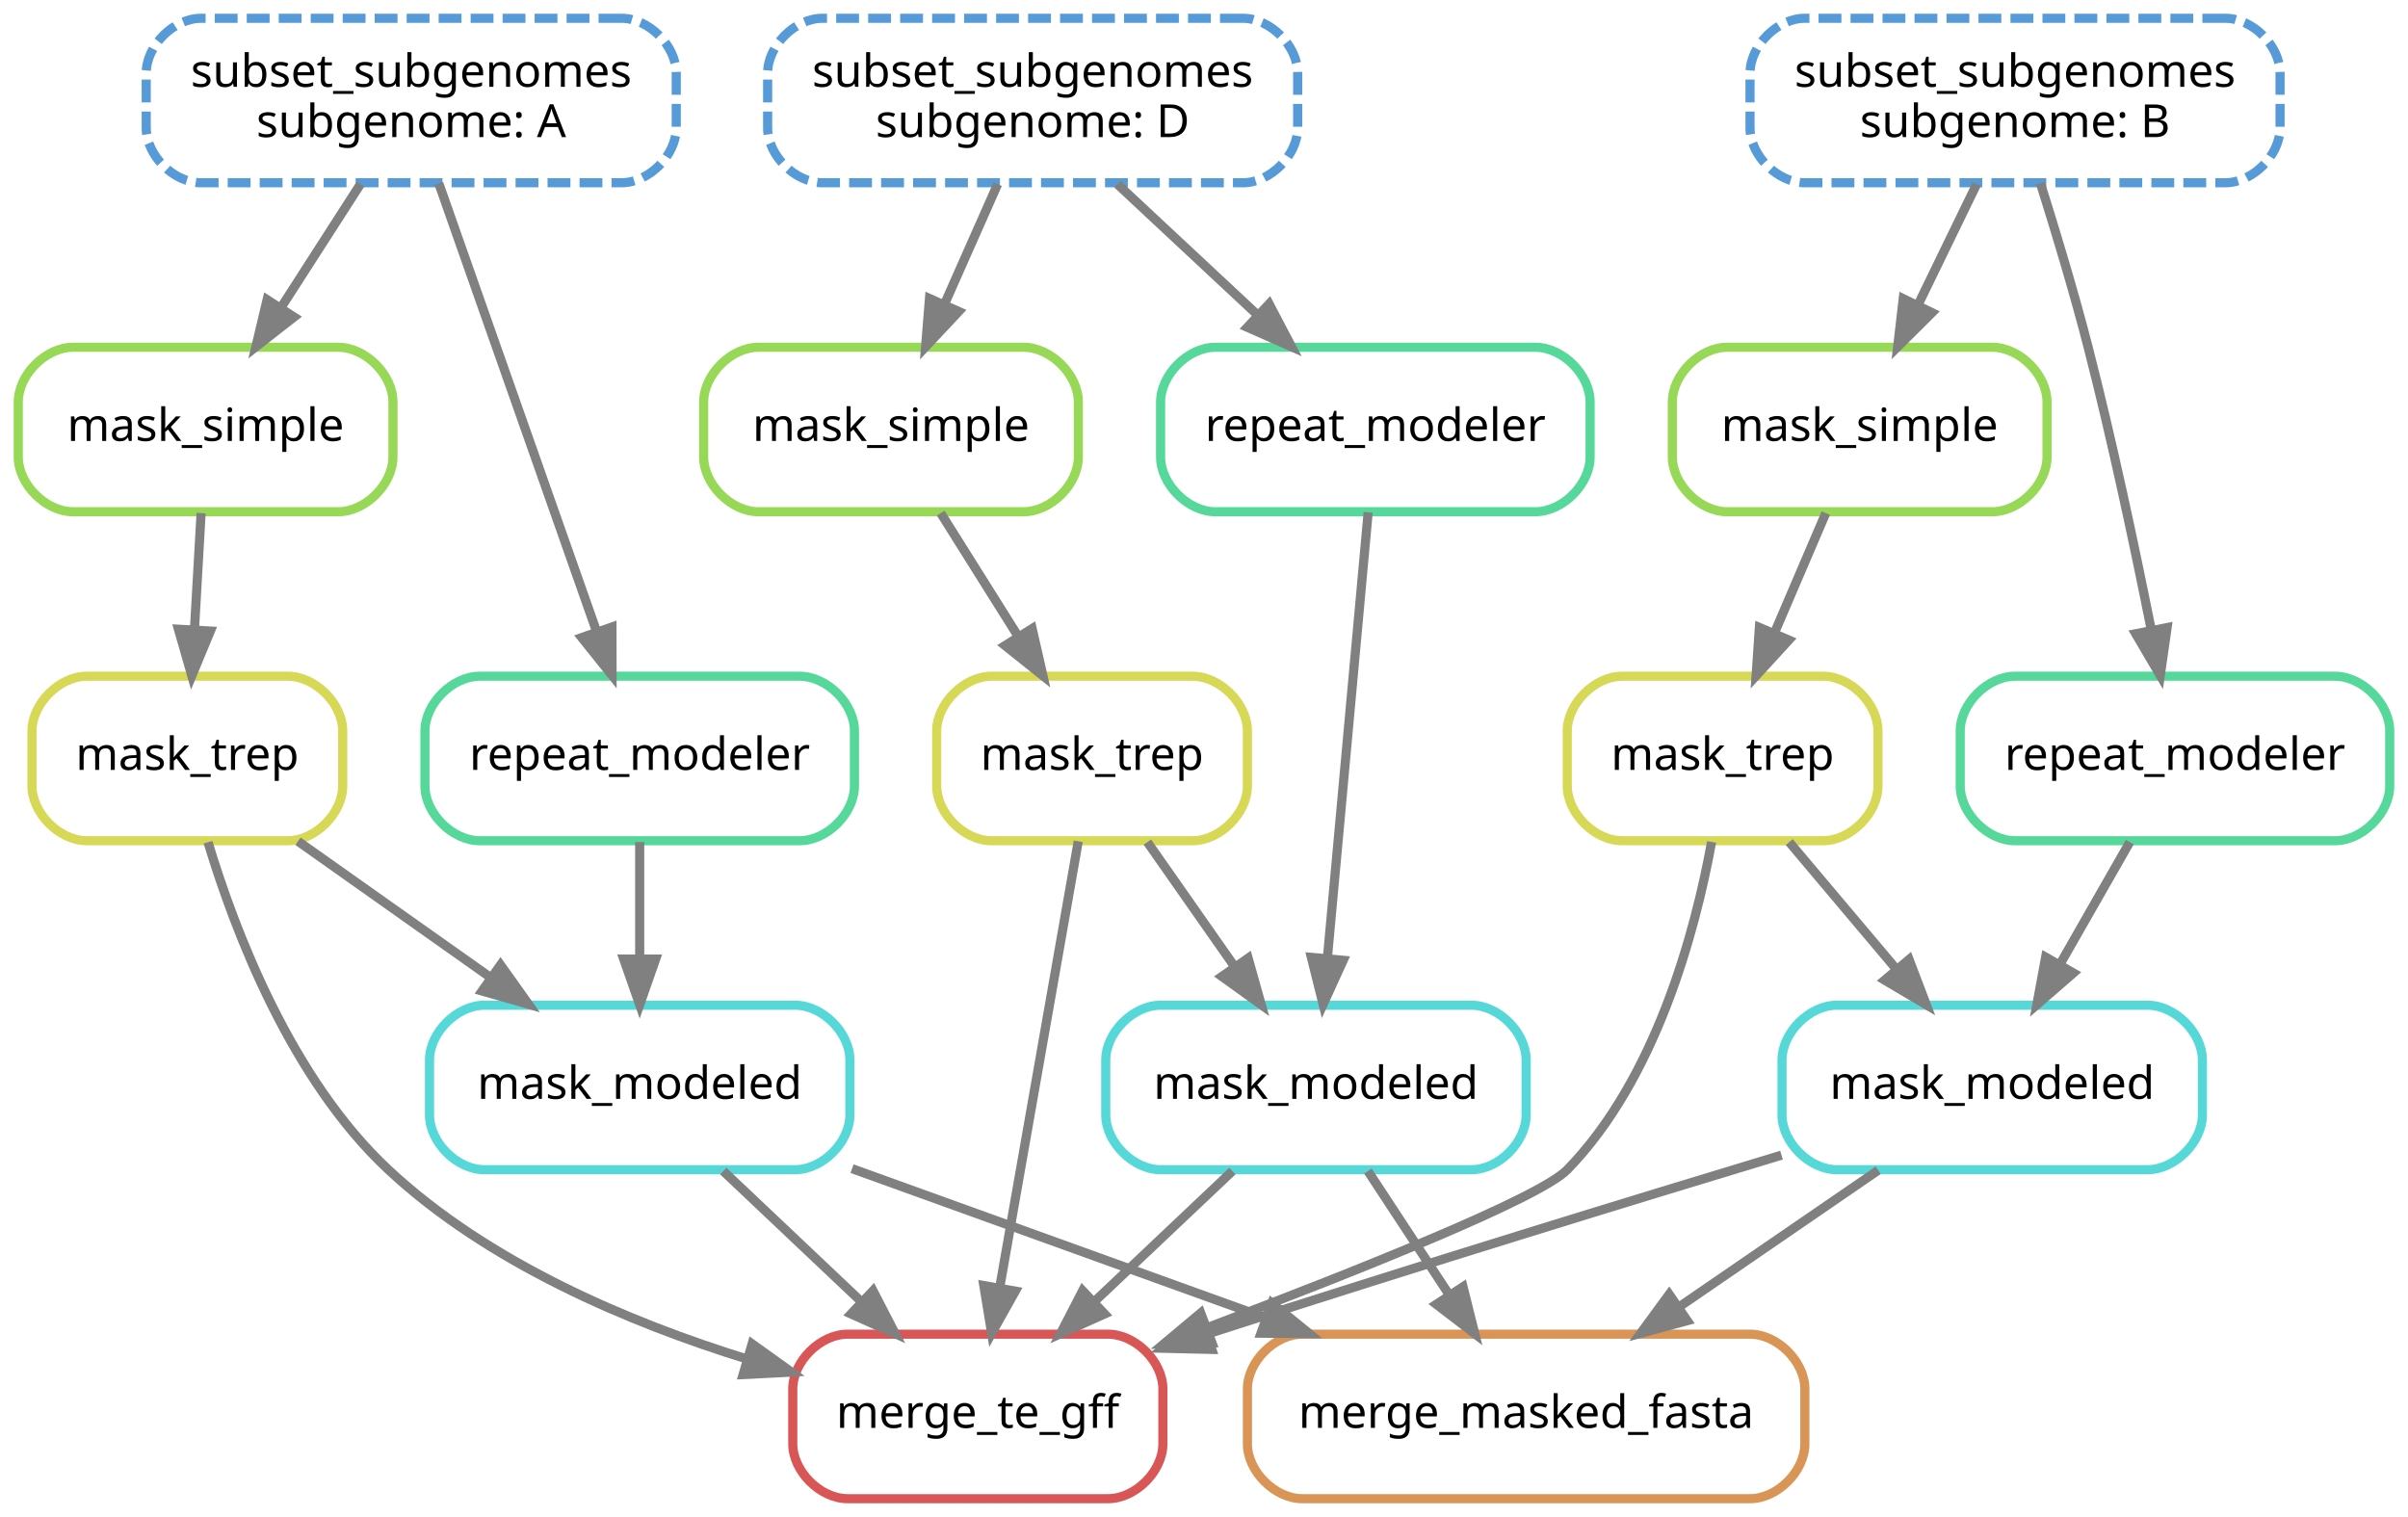
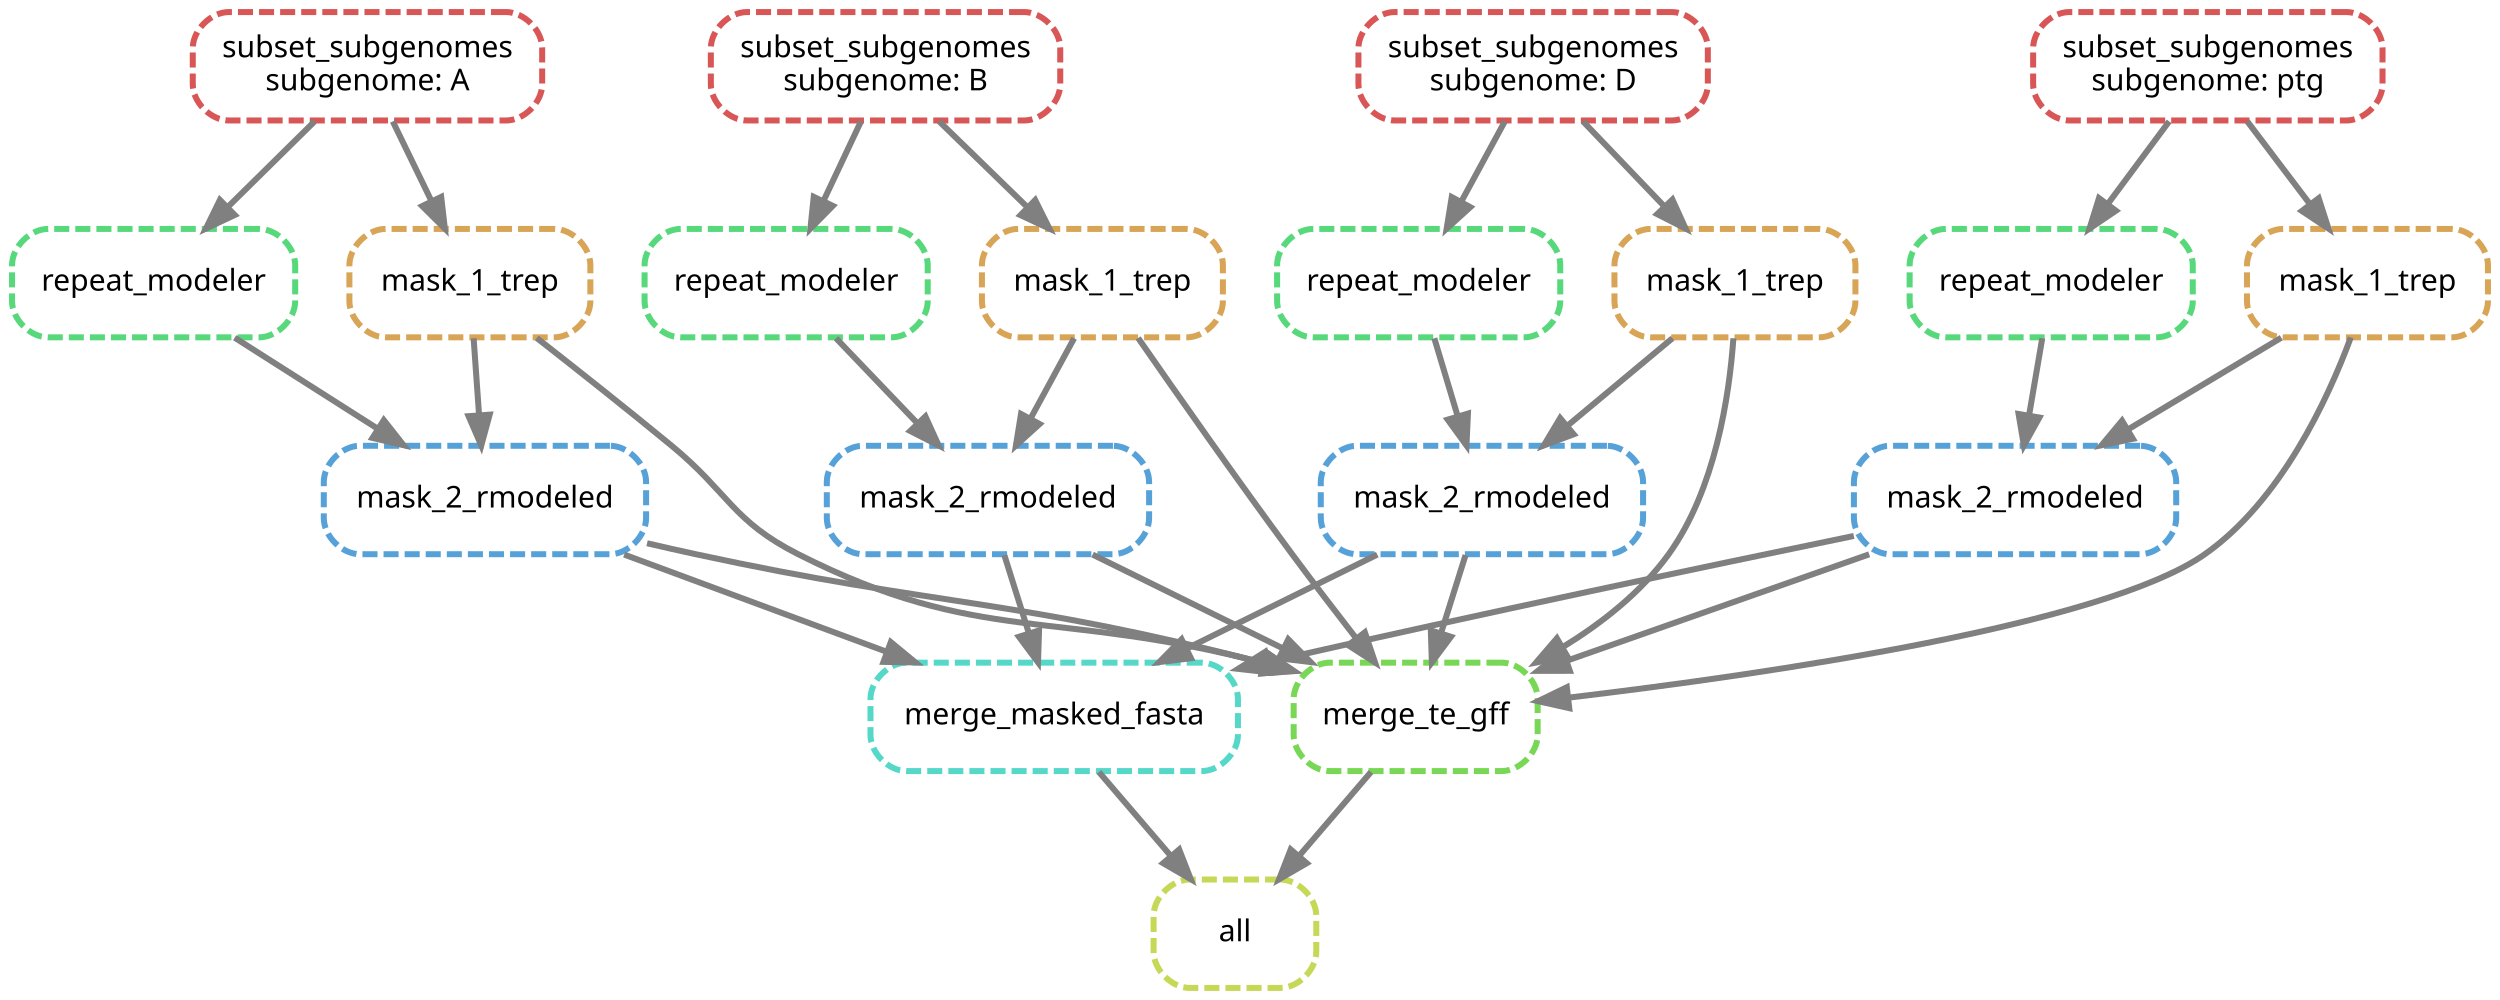
- <svg xmlns="http://www.w3.org/2000/svg" width="527pt" height="332pt" viewBox="0.00 0.00 527.00 332.00">
+ <svg xmlns="http://www.w3.org/2000/svg" width="830pt" height="332pt" viewBox="0.00 0.00 830.00 332.00">
  <g id="graph0" class="graph" transform="scale(1 1) rotate(0) translate(4 328)">
-     <polygon fill="white" stroke="transparent" points="-4,4 -4,-328 523,-328 523,4 -4,4" />
+     <polygon fill="white" stroke="transparent" points="-4,4 -4,-328 826,-328 826,4 -4,4" />
    <g id="node1" class="node">
-       <path fill="none" stroke="#d89556" stroke-width="2" d="M379,-36C379,-36 281,-36 281,-36 275,-36 269,-30 269,-24 269,-24 269,-12 269,-12 269,-6 275,0 281,0 281,0 379,0 379,0 385,0 391,-6 391,-12 391,-12 391,-24 391,-24 391,-30 385,-36 379,-36" />
-       <text text-anchor="middle" x="330" y="-15.5" font-family="sans" font-size="10.00">merge_masked_fasta</text>
+       <path fill="none" stroke="#c6d856" stroke-width="2" stroke-dasharray="5,2" d="M421,-36C421,-36 391,-36 391,-36 385,-36 379,-30 379,-24 379,-24 379,-12 379,-12 379,-6 385,0 391,0 391,0 421,0 421,0 427,0 433,-6 433,-12 433,-12 433,-24 433,-24 433,-30 427,-36 421,-36" />
+       <text text-anchor="middle" x="406" y="-15.5" font-family="sans" font-size="10.00">all</text>
    </g>
    <g id="node2" class="node">
-       <path fill="none" stroke="#56d8d8" stroke-width="2" d="M170,-108C170,-108 102,-108 102,-108 96,-108 90,-102 90,-96 90,-96 90,-84 90,-84 90,-78 96,-72 102,-72 102,-72 170,-72 170,-72 176,-72 182,-78 182,-84 182,-84 182,-96 182,-96 182,-102 176,-108 170,-108" />
-       <text text-anchor="middle" x="136" y="-87.5" font-family="sans" font-size="10.00">mask_modeled</text>
+       <path fill="none" stroke="#56d8c9" stroke-width="2" stroke-dasharray="5,2" d="M395,-108C395,-108 297,-108 297,-108 291,-108 285,-102 285,-96 285,-96 285,-84 285,-84 285,-78 291,-72 297,-72 297,-72 395,-72 395,-72 401,-72 407,-78 407,-84 407,-84 407,-96 407,-96 407,-102 401,-108 395,-108" />
+       <text text-anchor="middle" x="346" y="-87.5" font-family="sans" font-size="10.00">merge_masked_fasta</text>
    </g>
    <g id="edge1" class="edge">
-       <path fill="none" stroke="grey" stroke-width="2" d="M182.47,-72.23C209.66,-62.42 244.2,-49.96 273.03,-39.56" />
-       <polygon fill="grey" stroke="grey" stroke-width="2" points="274.35,-42.8 282.56,-36.12 271.97,-36.22 274.35,-42.8" />
+       <path fill="none" stroke="grey" stroke-width="2" d="M360.83,-71.7C368.02,-63.3 376.8,-53.07 384.69,-43.86" />
+       <polygon fill="grey" stroke="grey" stroke-width="2" points="387.49,-45.97 391.34,-36.1 382.17,-41.42 387.49,-45.97" />
+     </g>
+     <g id="node3" class="node">
+       <path fill="none" stroke="#56a2d8" stroke-width="2" stroke-dasharray="5,2" d="M198.5,-180C198.5,-180 115.5,-180 115.5,-180 109.5,-180 103.5,-174 103.5,-168 103.5,-168 103.5,-156 103.5,-156 103.5,-150 109.5,-144 115.5,-144 115.5,-144 198.5,-144 198.5,-144 204.5,-144 210.5,-150 210.5,-156 210.5,-156 210.5,-168 210.5,-168 210.5,-174 204.5,-180 198.5,-180" />
+       <text text-anchor="middle" x="157" y="-159.5" font-family="sans" font-size="10.00">mask_2_rmodeled</text>
+     </g>
+     <g id="edge3" class="edge">
+       <path fill="none" stroke="grey" stroke-width="2" d="M203.23,-143.88C229.53,-134.14 262.64,-121.87 290.36,-111.61" />
+       <polygon fill="grey" stroke="grey" stroke-width="2" points="291.75,-114.82 299.92,-108.07 289.32,-108.26 291.75,-114.82" />
+     </g>
+     <g id="node19" class="node">
+       <path fill="none" stroke="#78d856" stroke-width="2" stroke-dasharray="5,2" d="M494.5,-108C494.5,-108 437.5,-108 437.5,-108 431.5,-108 425.5,-102 425.5,-96 425.5,-96 425.5,-84 425.5,-84 425.5,-78 431.5,-72 437.5,-72 437.5,-72 494.5,-72 494.5,-72 500.5,-72 506.5,-78 506.5,-84 506.5,-84 506.5,-96 506.5,-96 506.5,-102 500.5,-108 494.5,-108" />
+       <text text-anchor="middle" x="466" y="-87.5" font-family="sans" font-size="10.00">merge_te_gff</text>
+     </g>
+     <g id="edge27" class="edge">
+       <path fill="none" stroke="grey" stroke-width="2" d="M210.82,-147.64C216.28,-146.37 221.74,-145.14 227,-144 307.55,-126.56 331.6,-129.56 415.76,-107.85" />
+       <polygon fill="grey" stroke="grey" stroke-width="2" points="416.7,-111.22 425.49,-105.3 414.92,-104.45 416.7,-111.22" />
+     </g>
+     <g id="node4" class="node">
+       <path fill="none" stroke="#d8a456" stroke-width="2" stroke-dasharray="5,2" d="M180,-252C180,-252 124,-252 124,-252 118,-252 112,-246 112,-240 112,-240 112,-228 112,-228 112,-222 118,-216 124,-216 124,-216 180,-216 180,-216 186,-216 192,-222 192,-228 192,-228 192,-240 192,-240 192,-246 186,-252 180,-252" />
+       <text text-anchor="middle" x="152" y="-231.5" font-family="sans" font-size="10.00">mask_1_trep</text>
+     </g>
+     <g id="edge7" class="edge">
+       <path fill="none" stroke="grey" stroke-width="2" d="M153.24,-215.7C153.79,-207.98 154.45,-198.71 155.06,-190.11" />
+       <polygon fill="grey" stroke="grey" stroke-width="2" points="158.56,-190.33 155.78,-180.1 151.57,-189.83 158.56,-190.33" />
+     </g>
+     <g id="edge23" class="edge">
+       <path fill="none" stroke="grey" stroke-width="2" d="M174.2,-215.79C187.33,-205.53 204.23,-192.16 219,-180 237.98,-164.37 239.06,-155.1 261,-144 321.39,-113.44 345.87,-126.18 415.75,-107.83" />
+       <polygon fill="grey" stroke="grey" stroke-width="2" points="416.73,-111.19 425.45,-105.16 414.88,-104.44 416.73,-111.19" />
+     </g>
+     <g id="node5" class="node">
+       <path fill="none" stroke="#d85656" stroke-width="2" stroke-dasharray="5,2" d="M164,-324C164,-324 72,-324 72,-324 66,-324 60,-318 60,-312 60,-312 60,-300 60,-300 60,-294 66,-288 72,-288 72,-288 164,-288 164,-288 170,-288 176,-294 176,-300 176,-300 176,-312 176,-312 176,-318 170,-324 164,-324" />
+       <text text-anchor="middle" x="118" y="-309" font-family="sans" font-size="10.00">subset_subgenomes</text>
+       <text text-anchor="middle" x="118" y="-298" font-family="sans" font-size="10.00">subgenome: A</text>
+     </g>
+     <g id="edge9" class="edge">
+       <path fill="none" stroke="grey" stroke-width="2" d="M126.4,-287.7C130.27,-279.73 134.95,-270.1 139.24,-261.26" />
+       <polygon fill="grey" stroke="grey" stroke-width="2" points="142.47,-262.63 143.69,-252.1 136.17,-259.57 142.47,-262.63" />
+     </g>
+     <g id="node6" class="node">
+       <path fill="none" stroke="#56d87b" stroke-width="2" stroke-dasharray="5,2" d="M82,-252C82,-252 12,-252 12,-252 6,-252 0,-246 0,-240 0,-240 0,-228 0,-228 0,-222 6,-216 12,-216 12,-216 82,-216 82,-216 88,-216 94,-222 94,-228 94,-228 94,-240 94,-240 94,-246 88,-252 82,-252" />
+       <text text-anchor="middle" x="47" y="-231.5" font-family="sans" font-size="10.00">repeat_modeler</text>
+     </g>
+     <g id="edge10" class="edge">
+       <path fill="none" stroke="grey" stroke-width="2" d="M100.45,-287.7C91.77,-279.14 81.14,-268.66 71.65,-259.3" />
+       <polygon fill="grey" stroke="grey" stroke-width="2" points="73.93,-256.63 64.35,-252.1 69.01,-261.62 73.93,-256.63" />
+     </g>
+     <g id="edge8" class="edge">
+       <path fill="none" stroke="grey" stroke-width="2" d="M73.91,-215.88C88.16,-206.81 105.85,-195.55 121.24,-185.76" />
+       <polygon fill="grey" stroke="grey" stroke-width="2" points="123.43,-188.51 129.99,-180.19 119.67,-182.61 123.43,-188.51" />
+     </g>
+     <g id="node7" class="node">
+       <path fill="none" stroke="#56a2d8" stroke-width="2" stroke-dasharray="5,2" d="M365.5,-180C365.5,-180 282.5,-180 282.5,-180 276.5,-180 270.5,-174 270.5,-168 270.5,-168 270.5,-156 270.5,-156 270.5,-150 276.5,-144 282.5,-144 282.5,-144 365.5,-144 365.5,-144 371.5,-144 377.5,-150 377.5,-156 377.5,-156 377.5,-168 377.5,-168 377.5,-174 371.5,-180 365.5,-180" />
+       <text text-anchor="middle" x="324" y="-159.5" font-family="sans" font-size="10.00">mask_2_rmodeled</text>
+     </g>
+     <g id="edge4" class="edge">
+       <path fill="none" stroke="grey" stroke-width="2" d="M329.44,-143.7C331.89,-135.9 334.84,-126.51 337.57,-117.83" />
+       <polygon fill="grey" stroke="grey" stroke-width="2" points="340.96,-118.69 340.62,-108.1 334.29,-116.59 340.96,-118.69" />
+     </g>
+     <g id="edge28" class="edge">
+       <path fill="none" stroke="grey" stroke-width="2" d="M358.74,-143.88C377.82,-134.47 401.68,-122.71 422.05,-112.67" />
+       <polygon fill="grey" stroke="grey" stroke-width="2" points="423.71,-115.75 431.13,-108.19 420.61,-109.47 423.71,-115.75" />
+     </g>
+     <g id="node8" class="node">
+       <path fill="none" stroke="#d8a456" stroke-width="2" stroke-dasharray="5,2" d="M390,-252C390,-252 334,-252 334,-252 328,-252 322,-246 322,-240 322,-240 322,-228 322,-228 322,-222 328,-216 334,-216 334,-216 390,-216 390,-216 396,-216 402,-222 402,-228 402,-228 402,-240 402,-240 402,-246 396,-252 390,-252" />
+       <text text-anchor="middle" x="362" y="-231.5" font-family="sans" font-size="10.00">mask_1_trep</text>
+     </g>
+     <g id="edge11" class="edge">
+       <path fill="none" stroke="grey" stroke-width="2" d="M352.61,-215.7C348.24,-207.64 342.94,-197.89 338.1,-188.98" />
+       <polygon fill="grey" stroke="grey" stroke-width="2" points="341.13,-187.22 333.29,-180.1 334.98,-190.56 341.13,-187.22" />
+     </g>
+     <g id="edge24" class="edge">
+       <path fill="none" stroke="grey" stroke-width="2" d="M373.86,-215.78C386.37,-197.74 406.75,-168.65 425,-144 431.82,-134.79 439.46,-124.82 446.28,-116.04" />
+       <polygon fill="grey" stroke="grey" stroke-width="2" points="449.13,-118.08 452.52,-108.05 443.61,-113.78 449.13,-118.08" />
+     </g>
+     <g id="node9" class="node">
+       <path fill="none" stroke="#d85656" stroke-width="2" stroke-dasharray="5,2" d="M336,-324C336,-324 244,-324 244,-324 238,-324 232,-318 232,-312 232,-312 232,-300 232,-300 232,-294 238,-288 244,-288 244,-288 336,-288 336,-288 342,-288 348,-294 348,-300 348,-300 348,-312 348,-312 348,-318 342,-324 336,-324" />
+       <text text-anchor="middle" x="290" y="-309" font-family="sans" font-size="10.00">subset_subgenomes</text>
+       <text text-anchor="middle" x="290" y="-298" font-family="sans" font-size="10.00">subgenome: B</text>
+     </g>
+     <g id="edge13" class="edge">
+       <path fill="none" stroke="grey" stroke-width="2" d="M307.8,-287.7C316.6,-279.14 327.38,-268.66 337,-259.3" />
+       <polygon fill="grey" stroke="grey" stroke-width="2" points="339.68,-261.58 344.41,-252.1 334.8,-256.57 339.68,-261.58" />
+     </g>
+     <g id="node10" class="node">
+       <path fill="none" stroke="#56d87b" stroke-width="2" stroke-dasharray="5,2" d="M292,-252C292,-252 222,-252 222,-252 216,-252 210,-246 210,-240 210,-240 210,-228 210,-228 210,-222 216,-216 222,-216 222,-216 292,-216 292,-216 298,-216 304,-222 304,-228 304,-228 304,-240 304,-240 304,-246 298,-252 292,-252" />
+       <text text-anchor="middle" x="257" y="-231.5" font-family="sans" font-size="10.00">repeat_modeler</text>
+     </g>
+     <g id="edge14" class="edge">
+       <path fill="none" stroke="grey" stroke-width="2" d="M281.84,-287.7C278.09,-279.73 273.55,-270.1 269.38,-261.26" />
+       <polygon fill="grey" stroke="grey" stroke-width="2" points="272.49,-259.66 265.06,-252.1 266.16,-262.64 272.49,-259.66" />
+     </g>
+     <g id="edge12" class="edge">
+       <path fill="none" stroke="grey" stroke-width="2" d="M273.56,-215.7C281.68,-207.22 291.59,-196.86 300.47,-187.58" />
+       <polygon fill="grey" stroke="grey" stroke-width="2" points="303.24,-189.75 307.63,-180.1 298.19,-184.91 303.24,-189.75" />
+     </g>
+     <g id="node11" class="node">
+       <path fill="none" stroke="#56a2d8" stroke-width="2" stroke-dasharray="5,2" d="M529.5,-180C529.5,-180 446.5,-180 446.5,-180 440.5,-180 434.5,-174 434.5,-168 434.5,-168 434.5,-156 434.5,-156 434.5,-150 440.5,-144 446.5,-144 446.5,-144 529.5,-144 529.5,-144 535.5,-144 541.5,-150 541.5,-156 541.5,-156 541.5,-168 541.5,-168 541.5,-174 535.5,-180 529.5,-180" />
+       <text text-anchor="middle" x="488" y="-159.5" font-family="sans" font-size="10.00">mask_2_rmodeled</text>
+     </g>
+     <g id="edge5" class="edge">
+       <path fill="none" stroke="grey" stroke-width="2" d="M453.26,-143.88C434.18,-134.47 410.32,-122.71 389.95,-112.67" />
+       <polygon fill="grey" stroke="grey" stroke-width="2" points="391.39,-109.47 380.87,-108.19 388.29,-115.75 391.39,-109.47" />
+     </g>
+     <g id="edge29" class="edge">
+       <path fill="none" stroke="grey" stroke-width="2" d="M482.56,-143.7C480.11,-135.9 477.16,-126.51 474.43,-117.83" />
+       <polygon fill="grey" stroke="grey" stroke-width="2" points="477.71,-116.59 471.38,-108.1 471.04,-118.69 477.71,-116.59" />
+     </g>
+     <g id="node12" class="node">
+       <path fill="none" stroke="#d8a456" stroke-width="2" stroke-dasharray="5,2" d="M600,-252C600,-252 544,-252 544,-252 538,-252 532,-246 532,-240 532,-240 532,-228 532,-228 532,-222 538,-216 544,-216 544,-216 600,-216 600,-216 606,-216 612,-222 612,-228 612,-228 612,-240 612,-240 612,-246 606,-252 600,-252" />
+       <text text-anchor="middle" x="572" y="-231.5" font-family="sans" font-size="10.00">mask_1_trep</text>
+     </g>
+     <g id="edge15" class="edge">
+       <path fill="none" stroke="grey" stroke-width="2" d="M551.24,-215.7C540.76,-206.97 527.89,-196.24 516.5,-186.75" />
+       <polygon fill="grey" stroke="grey" stroke-width="2" points="518.45,-183.82 508.53,-180.1 513.97,-189.19 518.45,-183.82" />
+     </g>
+     <g id="edge25" class="edge">
+       <path fill="none" stroke="grey" stroke-width="2" d="M571.49,-215.68C570.12,-196.49 565.46,-165.42 550,-144 540.98,-131.5 528.02,-121.27 514.97,-113.25" />
+       <polygon fill="grey" stroke="grey" stroke-width="2" points="516.38,-110.02 505.97,-108.04 512.88,-116.08 516.38,-110.02" />
+     </g>
+     <g id="node13" class="node">
+       <path fill="none" stroke="#d85656" stroke-width="2" stroke-dasharray="5,2" d="M551,-324C551,-324 459,-324 459,-324 453,-324 447,-318 447,-312 447,-312 447,-300 447,-300 447,-294 453,-288 459,-288 459,-288 551,-288 551,-288 557,-288 563,-294 563,-300 563,-300 563,-312 563,-312 563,-318 557,-324 551,-324" />
+       <text text-anchor="middle" x="505" y="-309" font-family="sans" font-size="10.00">subset_subgenomes</text>
+       <text text-anchor="middle" x="505" y="-298" font-family="sans" font-size="10.00">subgenome: D</text>
+     </g>
+     <g id="edge17" class="edge">
+       <path fill="none" stroke="grey" stroke-width="2" d="M521.56,-287.7C529.68,-279.22 539.59,-268.86 548.47,-259.58" />
+       <polygon fill="grey" stroke="grey" stroke-width="2" points="551.24,-261.75 555.63,-252.1 546.19,-256.91 551.24,-261.75" />
+     </g>
+     <g id="node14" class="node">
+       <path fill="none" stroke="#56d87b" stroke-width="2" stroke-dasharray="5,2" d="M502,-252C502,-252 432,-252 432,-252 426,-252 420,-246 420,-240 420,-240 420,-228 420,-228 420,-222 426,-216 432,-216 432,-216 502,-216 502,-216 508,-216 514,-222 514,-228 514,-228 514,-240 514,-240 514,-246 508,-252 502,-252" />
+       <text text-anchor="middle" x="467" y="-231.5" font-family="sans" font-size="10.00">repeat_modeler</text>
+     </g>
+     <g id="edge18" class="edge">
+       <path fill="none" stroke="grey" stroke-width="2" d="M495.61,-287.7C491.24,-279.64 485.94,-269.89 481.1,-260.98" />
+       <polygon fill="grey" stroke="grey" stroke-width="2" points="484.13,-259.22 476.29,-252.1 477.98,-262.56 484.13,-259.22" />
+     </g>
+     <g id="edge16" class="edge">
+       <path fill="none" stroke="grey" stroke-width="2" d="M472.19,-215.7C474.53,-207.9 477.35,-198.51 479.95,-189.83" />
+       <polygon fill="grey" stroke="grey" stroke-width="2" points="483.35,-190.69 482.87,-180.1 476.64,-188.68 483.35,-190.69" />
+     </g>
+     <g id="node15" class="node">
+       <path fill="none" stroke="#56a2d8" stroke-width="2" stroke-dasharray="5,2" d="M706.5,-180C706.5,-180 623.5,-180 623.5,-180 617.5,-180 611.5,-174 611.5,-168 611.5,-168 611.5,-156 611.5,-156 611.5,-150 617.5,-144 623.5,-144 623.5,-144 706.5,-144 706.5,-144 712.5,-144 718.5,-150 718.5,-156 718.5,-156 718.5,-168 718.5,-168 718.5,-174 712.5,-180 706.5,-180" />
+       <text text-anchor="middle" x="665" y="-159.5" font-family="sans" font-size="10.00">mask_2_rmodeled</text>
+     </g>
+     <g id="edge6" class="edge">
+       <path fill="none" stroke="grey" stroke-width="2" d="M611.47,-150.07C563.15,-140.09 489.86,-124.71 416.88,-108.17" />
+       <polygon fill="grey" stroke="grey" stroke-width="2" points="417.59,-104.74 407.06,-105.94 416.03,-111.57 417.59,-104.74" />
+     </g>
+     <g id="edge30" class="edge">
+       <path fill="none" stroke="grey" stroke-width="2" d="M616.57,-143.97C586.16,-133.27 547,-119.49 516.25,-108.67" />
+       <polygon fill="grey" stroke="grey" stroke-width="2" points="517.17,-105.29 506.58,-105.27 514.85,-111.89 517.17,-105.29" />
+     </g>
+     <g id="node16" class="node">
+       <path fill="none" stroke="#d8a456" stroke-width="2" stroke-dasharray="5,2" d="M810,-252C810,-252 754,-252 754,-252 748,-252 742,-246 742,-240 742,-240 742,-228 742,-228 742,-222 748,-216 754,-216 754,-216 810,-216 810,-216 816,-216 822,-222 822,-228 822,-228 822,-240 822,-240 822,-246 816,-252 810,-252" />
+       <text text-anchor="middle" x="782" y="-231.5" font-family="sans" font-size="10.00">mask_1_trep</text>
+     </g>
+     <g id="edge19" class="edge">
+       <path fill="none" stroke="grey" stroke-width="2" d="M753.38,-215.88C738.08,-206.72 719.06,-195.34 702.58,-185.48" />
+       <polygon fill="grey" stroke="grey" stroke-width="2" points="704.11,-182.32 693.73,-180.19 700.52,-188.33 704.11,-182.32" />
+     </g>
+     <g id="edge26" class="edge">
+       <path fill="none" stroke="grey" stroke-width="2" d="M776.46,-215.96C768.89,-195.51 753.29,-161.77 728,-144 694.57,-120.51 583.18,-104.26 516.89,-96.4" />
+       <polygon fill="grey" stroke="grey" stroke-width="2" points="516.99,-92.89 506.65,-95.21 516.18,-99.84 516.99,-92.89" />
    </g>
    <g id="node17" class="node">
-       <path fill="none" stroke="#d85656" stroke-width="2" d="M238.5,-36C238.5,-36 181.5,-36 181.5,-36 175.5,-36 169.5,-30 169.5,-24 169.5,-24 169.5,-12 169.5,-12 169.5,-6 175.5,0 181.5,0 181.5,0 238.5,0 238.5,0 244.5,0 250.5,-6 250.5,-12 250.5,-12 250.5,-24 250.5,-24 250.5,-30 244.5,-36 238.5,-36" />
-       <text text-anchor="middle" x="210" y="-15.5" font-family="sans" font-size="10.00">merge_te_gff</text>
+       <path fill="none" stroke="#d85656" stroke-width="2" stroke-dasharray="5,2" d="M775,-324C775,-324 683,-324 683,-324 677,-324 671,-318 671,-312 671,-312 671,-300 671,-300 671,-294 677,-288 683,-288 683,-288 775,-288 775,-288 781,-288 787,-294 787,-300 787,-300 787,-312 787,-312 787,-318 781,-324 775,-324" />
+       <text text-anchor="middle" x="729" y="-309" font-family="sans" font-size="10.00">subset_subgenomes</text>
+       <text text-anchor="middle" x="729" y="-298" font-family="sans" font-size="10.00">subgenome: ptg</text>
+     </g>
+     <g id="edge21" class="edge">
+       <path fill="none" stroke="grey" stroke-width="2" d="M742.1,-287.7C748.39,-279.39 756.05,-269.28 762.96,-260.14" />
+       <polygon fill="grey" stroke="grey" stroke-width="2" points="765.8,-262.19 769.05,-252.1 760.22,-257.96 765.8,-262.19" />
+     </g>
+     <g id="node18" class="node">
+       <path fill="none" stroke="#56d87b" stroke-width="2" stroke-dasharray="5,2" d="M712,-252C712,-252 642,-252 642,-252 636,-252 630,-246 630,-240 630,-240 630,-228 630,-228 630,-222 636,-216 642,-216 642,-216 712,-216 712,-216 718,-216 724,-222 724,-228 724,-228 724,-240 724,-240 724,-246 718,-252 712,-252" />
+       <text text-anchor="middle" x="677" y="-231.5" font-family="sans" font-size="10.00">repeat_modeler</text>
    </g>
    <g id="edge22" class="edge">
-       <path fill="none" stroke="grey" stroke-width="2" d="M154.29,-71.7C163.43,-63.05 174.64,-52.45 184.6,-43.03" />
-       <polygon fill="grey" stroke="grey" stroke-width="2" points="187.06,-45.52 191.92,-36.1 182.25,-40.43 187.06,-45.52" />
-     </g>
-     <g id="node3" class="node">
-       <path fill="none" stroke="#d6d856" stroke-width="2" d="M59,-180C59,-180 15,-180 15,-180 9,-180 3,-174 3,-168 3,-168 3,-156 3,-156 3,-150 9,-144 15,-144 15,-144 59,-144 59,-144 65,-144 71,-150 71,-156 71,-156 71,-168 71,-168 71,-174 65,-180 59,-180" />
-       <text text-anchor="middle" x="37" y="-159.5" font-family="sans" font-size="10.00">mask_trep</text>
-     </g>
-     <g id="edge4" class="edge">
-       <path fill="none" stroke="grey" stroke-width="2" d="M61.22,-143.88C73.92,-134.89 89.66,-123.76 103.42,-114.03" />
-       <polygon fill="grey" stroke="grey" stroke-width="2" points="105.54,-116.82 111.69,-108.19 101.5,-111.11 105.54,-116.82" />
-     </g>
-     <g id="edge19" class="edge">
-       <path fill="none" stroke="grey" stroke-width="2" d="M41.52,-143.68C47.49,-123.91 59.83,-91.75 81,-72 102.82,-51.64 133.53,-38.6 159.52,-30.55" />
-       <polygon fill="grey" stroke="grey" stroke-width="2" points="160.6,-33.88 169.21,-27.71 158.63,-27.16 160.6,-33.88" />
-     </g>
-     <g id="node4" class="node">
-       <path fill="none" stroke="#97d856" stroke-width="2" d="M70,-252C70,-252 12,-252 12,-252 6,-252 0,-246 0,-240 0,-240 0,-228 0,-228 0,-222 6,-216 12,-216 12,-216 70,-216 70,-216 76,-216 82,-222 82,-228 82,-228 82,-240 82,-240 82,-246 76,-252 70,-252" />
-       <text text-anchor="middle" x="41" y="-231.5" font-family="sans" font-size="10.00">mask_simple</text>
-     </g>
-     <g id="edge6" class="edge">
-       <path fill="none" stroke="grey" stroke-width="2" d="M40.01,-215.7C39.57,-207.98 39.04,-198.71 38.55,-190.11" />
-       <polygon fill="grey" stroke="grey" stroke-width="2" points="42.04,-189.89 37.98,-180.1 35.05,-190.29 42.04,-189.89" />
-     </g>
-     <g id="node5" class="node">
-       <path fill="none" stroke="#569ad8" stroke-width="2" stroke-dasharray="5,2" d="M132,-324C132,-324 40,-324 40,-324 34,-324 28,-318 28,-312 28,-312 28,-300 28,-300 28,-294 34,-288 40,-288 40,-288 132,-288 132,-288 138,-288 144,-294 144,-300 144,-300 144,-312 144,-312 144,-318 138,-324 132,-324" />
-       <text text-anchor="middle" x="86" y="-309" font-family="sans" font-size="10.00">subset_subgenomes</text>
-       <text text-anchor="middle" x="86" y="-298" font-family="sans" font-size="10.00">subgenome: A</text>
-     </g>
-     <g id="edge7" class="edge">
-       <path fill="none" stroke="grey" stroke-width="2" d="M74.88,-287.7C69.64,-279.56 63.3,-269.69 57.52,-260.7" />
-       <polygon fill="grey" stroke="grey" stroke-width="2" points="60.35,-258.62 52,-252.1 54.46,-262.41 60.35,-258.62" />
-     </g>
-     <g id="node6" class="node">
-       <path fill="none" stroke="#56d89a" stroke-width="2" d="M171,-180C171,-180 101,-180 101,-180 95,-180 89,-174 89,-168 89,-168 89,-156 89,-156 89,-150 95,-144 101,-144 101,-144 171,-144 171,-144 177,-144 183,-150 183,-156 183,-156 183,-168 183,-168 183,-174 177,-180 171,-180" />
-       <text text-anchor="middle" x="136" y="-159.5" font-family="sans" font-size="10.00">repeat_modeler</text>
-     </g>
-     <g id="edge8" class="edge">
-       <path fill="none" stroke="grey" stroke-width="2" d="M92.03,-287.87C100.63,-263.46 116.48,-218.43 126.62,-189.64" />
-       <polygon fill="grey" stroke="grey" stroke-width="2" points="129.93,-190.78 129.95,-180.19 123.32,-188.46 129.93,-190.78" />
-     </g>
-     <g id="edge5" class="edge">
-       <path fill="none" stroke="grey" stroke-width="2" d="M136,-143.7C136,-135.98 136,-126.71 136,-118.11" />
-       <polygon fill="grey" stroke="grey" stroke-width="2" points="139.5,-118.1 136,-108.1 132.5,-118.1 139.5,-118.1" />
-     </g>
-     <g id="node7" class="node">
-       <path fill="none" stroke="#56d8d8" stroke-width="2" d="M466,-108C466,-108 398,-108 398,-108 392,-108 386,-102 386,-96 386,-96 386,-84 386,-84 386,-78 392,-72 398,-72 398,-72 466,-72 466,-72 472,-72 478,-78 478,-84 478,-84 478,-96 478,-96 478,-102 472,-108 466,-108" />
-       <text text-anchor="middle" x="432" y="-87.5" font-family="sans" font-size="10.00">mask_modeled</text>
+       <path fill="none" stroke="grey" stroke-width="2" d="M716.15,-287.7C709.97,-279.39 702.46,-269.28 695.68,-260.14" />
+       <polygon fill="grey" stroke="grey" stroke-width="2" points="698.48,-258.04 689.71,-252.1 692.86,-262.22 698.48,-258.04" />
+     </g>
+     <g id="edge20" class="edge">
+       <path fill="none" stroke="grey" stroke-width="2" d="M674.03,-215.7C672.71,-207.98 671.12,-198.71 669.65,-190.11" />
+       <polygon fill="grey" stroke="grey" stroke-width="2" points="673.07,-189.37 667.93,-180.1 666.17,-190.55 673.07,-189.37" />
    </g>
    <g id="edge2" class="edge">
-       <path fill="none" stroke="grey" stroke-width="2" d="M407.05,-71.88C393.96,-62.89 377.74,-51.76 363.56,-42.03" />
-       <polygon fill="grey" stroke="grey" stroke-width="2" points="365.27,-38.96 355.05,-36.19 361.31,-44.73 365.27,-38.96" />
-     </g>
-     <g id="edge23" class="edge">
-       <path fill="none" stroke="grey" stroke-width="2" d="M385.89,-75.19C353.36,-65.35 308.54,-51.62 260.31,-36.06" />
-       <polygon fill="grey" stroke="grey" stroke-width="2" points="261.22,-32.67 250.63,-32.92 259.06,-39.33 261.22,-32.67" />
-     </g>
-     <g id="node8" class="node">
-       <path fill="none" stroke="#d6d856" stroke-width="2" d="M395,-180C395,-180 351,-180 351,-180 345,-180 339,-174 339,-168 339,-168 339,-156 339,-156 339,-150 345,-144 351,-144 351,-144 395,-144 395,-144 401,-144 407,-150 407,-156 407,-156 407,-168 407,-168 407,-174 401,-180 395,-180" />
-       <text text-anchor="middle" x="373" y="-159.5" font-family="sans" font-size="10.00">mask_trep</text>
-     </g>
-     <g id="edge9" class="edge">
-       <path fill="none" stroke="grey" stroke-width="2" d="M387.58,-143.7C394.66,-135.3 403.28,-125.07 411.05,-115.86" />
-       <polygon fill="grey" stroke="grey" stroke-width="2" points="413.81,-118.01 417.58,-108.1 408.46,-113.49 413.81,-118.01" />
-     </g>
-     <g id="edge20" class="edge">
-       <path fill="none" stroke="grey" stroke-width="2" d="M370.59,-143.73C366.98,-124.01 358.4,-91.89 339,-72 333,-65.85 293.97,-50.22 260.4,-37.51" />
-       <polygon fill="grey" stroke="grey" stroke-width="2" points="261.25,-34.09 250.66,-33.85 258.78,-40.64 261.25,-34.09" />
-     </g>
-     <g id="node9" class="node">
-       <path fill="none" stroke="#97d856" stroke-width="2" d="M432,-252C432,-252 374,-252 374,-252 368,-252 362,-246 362,-240 362,-240 362,-228 362,-228 362,-222 368,-216 374,-216 374,-216 432,-216 432,-216 438,-216 444,-222 444,-228 444,-228 444,-240 444,-240 444,-246 438,-252 432,-252" />
-       <text text-anchor="middle" x="403" y="-231.5" font-family="sans" font-size="10.00">mask_simple</text>
-     </g>
-     <g id="edge11" class="edge">
-       <path fill="none" stroke="grey" stroke-width="2" d="M395.58,-215.7C392.21,-207.81 388.13,-198.3 384.38,-189.55" />
-       <polygon fill="grey" stroke="grey" stroke-width="2" points="387.49,-187.92 380.33,-180.1 381.05,-190.67 387.49,-187.92" />
-     </g>
-     <g id="node10" class="node">
-       <path fill="none" stroke="#569ad8" stroke-width="2" stroke-dasharray="5,2" d="M483,-324C483,-324 391,-324 391,-324 385,-324 379,-318 379,-312 379,-312 379,-300 379,-300 379,-294 385,-288 391,-288 391,-288 483,-288 483,-288 489,-288 495,-294 495,-300 495,-300 495,-312 495,-312 495,-318 489,-324 483,-324" />
-       <text text-anchor="middle" x="437" y="-309" font-family="sans" font-size="10.00">subset_subgenomes</text>
-       <text text-anchor="middle" x="437" y="-298" font-family="sans" font-size="10.00">subgenome: B</text>
-     </g>
-     <g id="edge12" class="edge">
-       <path fill="none" stroke="grey" stroke-width="2" d="M428.6,-287.7C424.73,-279.73 420.05,-270.1 415.76,-261.26" />
-       <polygon fill="grey" stroke="grey" stroke-width="2" points="418.83,-259.57 411.31,-252.1 412.53,-262.63 418.83,-259.57" />
-     </g>
-     <g id="node11" class="node">
-       <path fill="none" stroke="#56d89a" stroke-width="2" d="M507,-180C507,-180 437,-180 437,-180 431,-180 425,-174 425,-168 425,-168 425,-156 425,-156 425,-150 431,-144 437,-144 437,-144 507,-144 507,-144 513,-144 519,-150 519,-156 519,-156 519,-168 519,-168 519,-174 513,-180 507,-180" />
-       <text text-anchor="middle" x="472" y="-159.5" font-family="sans" font-size="10.00">repeat_modeler</text>
-     </g>
-     <g id="edge13" class="edge">
-       <path fill="none" stroke="grey" stroke-width="2" d="M442.55,-287.92C445.81,-277.58 449.89,-264.1 453,-252 458.28,-231.47 463.24,-208.02 466.77,-190.34" />
-       <polygon fill="grey" stroke="grey" stroke-width="2" points="470.28,-190.65 468.78,-180.16 463.41,-189.3 470.28,-190.65" />
-     </g>
-     <g id="edge10" class="edge">
-       <path fill="none" stroke="grey" stroke-width="2" d="M462.11,-143.7C457.51,-135.64 451.94,-125.89 446.85,-116.98" />
-       <polygon fill="grey" stroke="grey" stroke-width="2" points="449.77,-115.05 441.77,-108.1 443.7,-118.52 449.77,-115.05" />
-     </g>
-     <g id="node12" class="node">
-       <path fill="none" stroke="#56d8d8" stroke-width="2" d="M318,-108C318,-108 250,-108 250,-108 244,-108 238,-102 238,-96 238,-96 238,-84 238,-84 238,-78 244,-72 250,-72 250,-72 318,-72 318,-72 324,-72 330,-78 330,-84 330,-84 330,-96 330,-96 330,-102 324,-108 318,-108" />
-       <text text-anchor="middle" x="284" y="-87.5" font-family="sans" font-size="10.00">mask_modeled</text>
-     </g>
-     <g id="edge3" class="edge">
-       <path fill="none" stroke="grey" stroke-width="2" d="M295.37,-71.7C300.72,-63.56 307.2,-53.69 313.11,-44.7" />
-       <polygon fill="grey" stroke="grey" stroke-width="2" points="316.19,-46.38 318.76,-36.1 310.34,-42.54 316.19,-46.38" />
-     </g>
-     <g id="edge24" class="edge">
-       <path fill="none" stroke="grey" stroke-width="2" d="M265.71,-71.7C256.57,-63.05 245.36,-52.45 235.4,-43.03" />
-       <polygon fill="grey" stroke="grey" stroke-width="2" points="237.75,-40.43 228.08,-36.1 232.94,-45.52 237.75,-40.43" />
-     </g>
-     <g id="node13" class="node">
-       <path fill="none" stroke="#d6d856" stroke-width="2" d="M257,-180C257,-180 213,-180 213,-180 207,-180 201,-174 201,-168 201,-168 201,-156 201,-156 201,-150 207,-144 213,-144 213,-144 257,-144 257,-144 263,-144 269,-150 269,-156 269,-156 269,-168 269,-168 269,-174 263,-180 257,-180" />
-       <text text-anchor="middle" x="235" y="-159.5" font-family="sans" font-size="10.00">mask_trep</text>
-     </g>
-     <g id="edge14" class="edge">
-       <path fill="none" stroke="grey" stroke-width="2" d="M247.11,-143.7C252.87,-135.47 259.86,-125.48 266.21,-116.42" />
-       <polygon fill="grey" stroke="grey" stroke-width="2" points="269.16,-118.3 272.03,-108.1 263.42,-114.29 269.16,-118.3" />
-     </g>
-     <g id="edge21" class="edge">
-       <path fill="none" stroke="grey" stroke-width="2" d="M231.98,-143.87C227.72,-119.67 219.9,-75.21 214.82,-46.39" />
-       <polygon fill="grey" stroke="grey" stroke-width="2" points="218.21,-45.43 213.03,-36.19 211.31,-46.64 218.21,-45.43" />
-     </g>
-     <g id="node14" class="node">
-       <path fill="none" stroke="#97d856" stroke-width="2" d="M220,-252C220,-252 162,-252 162,-252 156,-252 150,-246 150,-240 150,-240 150,-228 150,-228 150,-222 156,-216 162,-216 162,-216 220,-216 220,-216 226,-216 232,-222 232,-228 232,-228 232,-240 232,-240 232,-246 226,-252 220,-252" />
-       <text text-anchor="middle" x="191" y="-231.5" font-family="sans" font-size="10.00">mask_simple</text>
-     </g>
-     <g id="edge16" class="edge">
-       <path fill="none" stroke="grey" stroke-width="2" d="M201.88,-215.7C206.99,-207.56 213.2,-197.69 218.84,-188.7" />
-       <polygon fill="grey" stroke="grey" stroke-width="2" points="221.89,-190.43 224.25,-180.1 215.96,-186.71 221.89,-190.43" />
-     </g>
-     <g id="node15" class="node">
-       <path fill="none" stroke="#569ad8" stroke-width="2" stroke-dasharray="5,2" d="M268,-324C268,-324 176,-324 176,-324 170,-324 164,-318 164,-312 164,-312 164,-300 164,-300 164,-294 170,-288 176,-288 176,-288 268,-288 268,-288 274,-288 280,-294 280,-300 280,-300 280,-312 280,-312 280,-318 274,-324 268,-324" />
-       <text text-anchor="middle" x="222" y="-309" font-family="sans" font-size="10.00">subset_subgenomes</text>
-       <text text-anchor="middle" x="222" y="-298" font-family="sans" font-size="10.00">subgenome: D</text>
-     </g>
-     <g id="edge17" class="edge">
-       <path fill="none" stroke="grey" stroke-width="2" d="M214.34,-287.7C210.81,-279.73 206.54,-270.1 202.63,-261.26" />
-       <polygon fill="grey" stroke="grey" stroke-width="2" points="205.82,-259.83 198.57,-252.1 199.42,-262.67 205.82,-259.83" />
-     </g>
-     <g id="node16" class="node">
-       <path fill="none" stroke="#56d89a" stroke-width="2" d="M332,-252C332,-252 262,-252 262,-252 256,-252 250,-246 250,-240 250,-240 250,-228 250,-228 250,-222 256,-216 262,-216 262,-216 332,-216 332,-216 338,-216 344,-222 344,-228 344,-228 344,-240 344,-240 344,-246 338,-252 332,-252" />
-       <text text-anchor="middle" x="297" y="-231.5" font-family="sans" font-size="10.00">repeat_modeler</text>
-     </g>
-     <g id="edge18" class="edge">
-       <path fill="none" stroke="grey" stroke-width="2" d="M240.54,-287.7C249.8,-279.05 261.16,-268.45 271.26,-259.03" />
-       <polygon fill="grey" stroke="grey" stroke-width="2" points="273.75,-261.49 278.67,-252.1 268.98,-256.37 273.75,-261.49" />
-     </g>
-     <g id="edge15" class="edge">
-       <path fill="none" stroke="grey" stroke-width="2" d="M295.43,-215.87C293.22,-191.67 289.15,-147.21 286.51,-118.39" />
-       <polygon fill="grey" stroke="grey" stroke-width="2" points="289.97,-117.83 285.57,-108.19 283,-118.47 289.97,-117.83" />
+       <path fill="none" stroke="grey" stroke-width="2" d="M451.17,-71.7C443.98,-63.3 435.2,-53.07 427.31,-43.86" />
+       <polygon fill="grey" stroke="grey" stroke-width="2" points="429.83,-41.42 420.66,-36.1 424.51,-45.97 429.83,-41.42" />
    </g>
  </g>
</svg>
